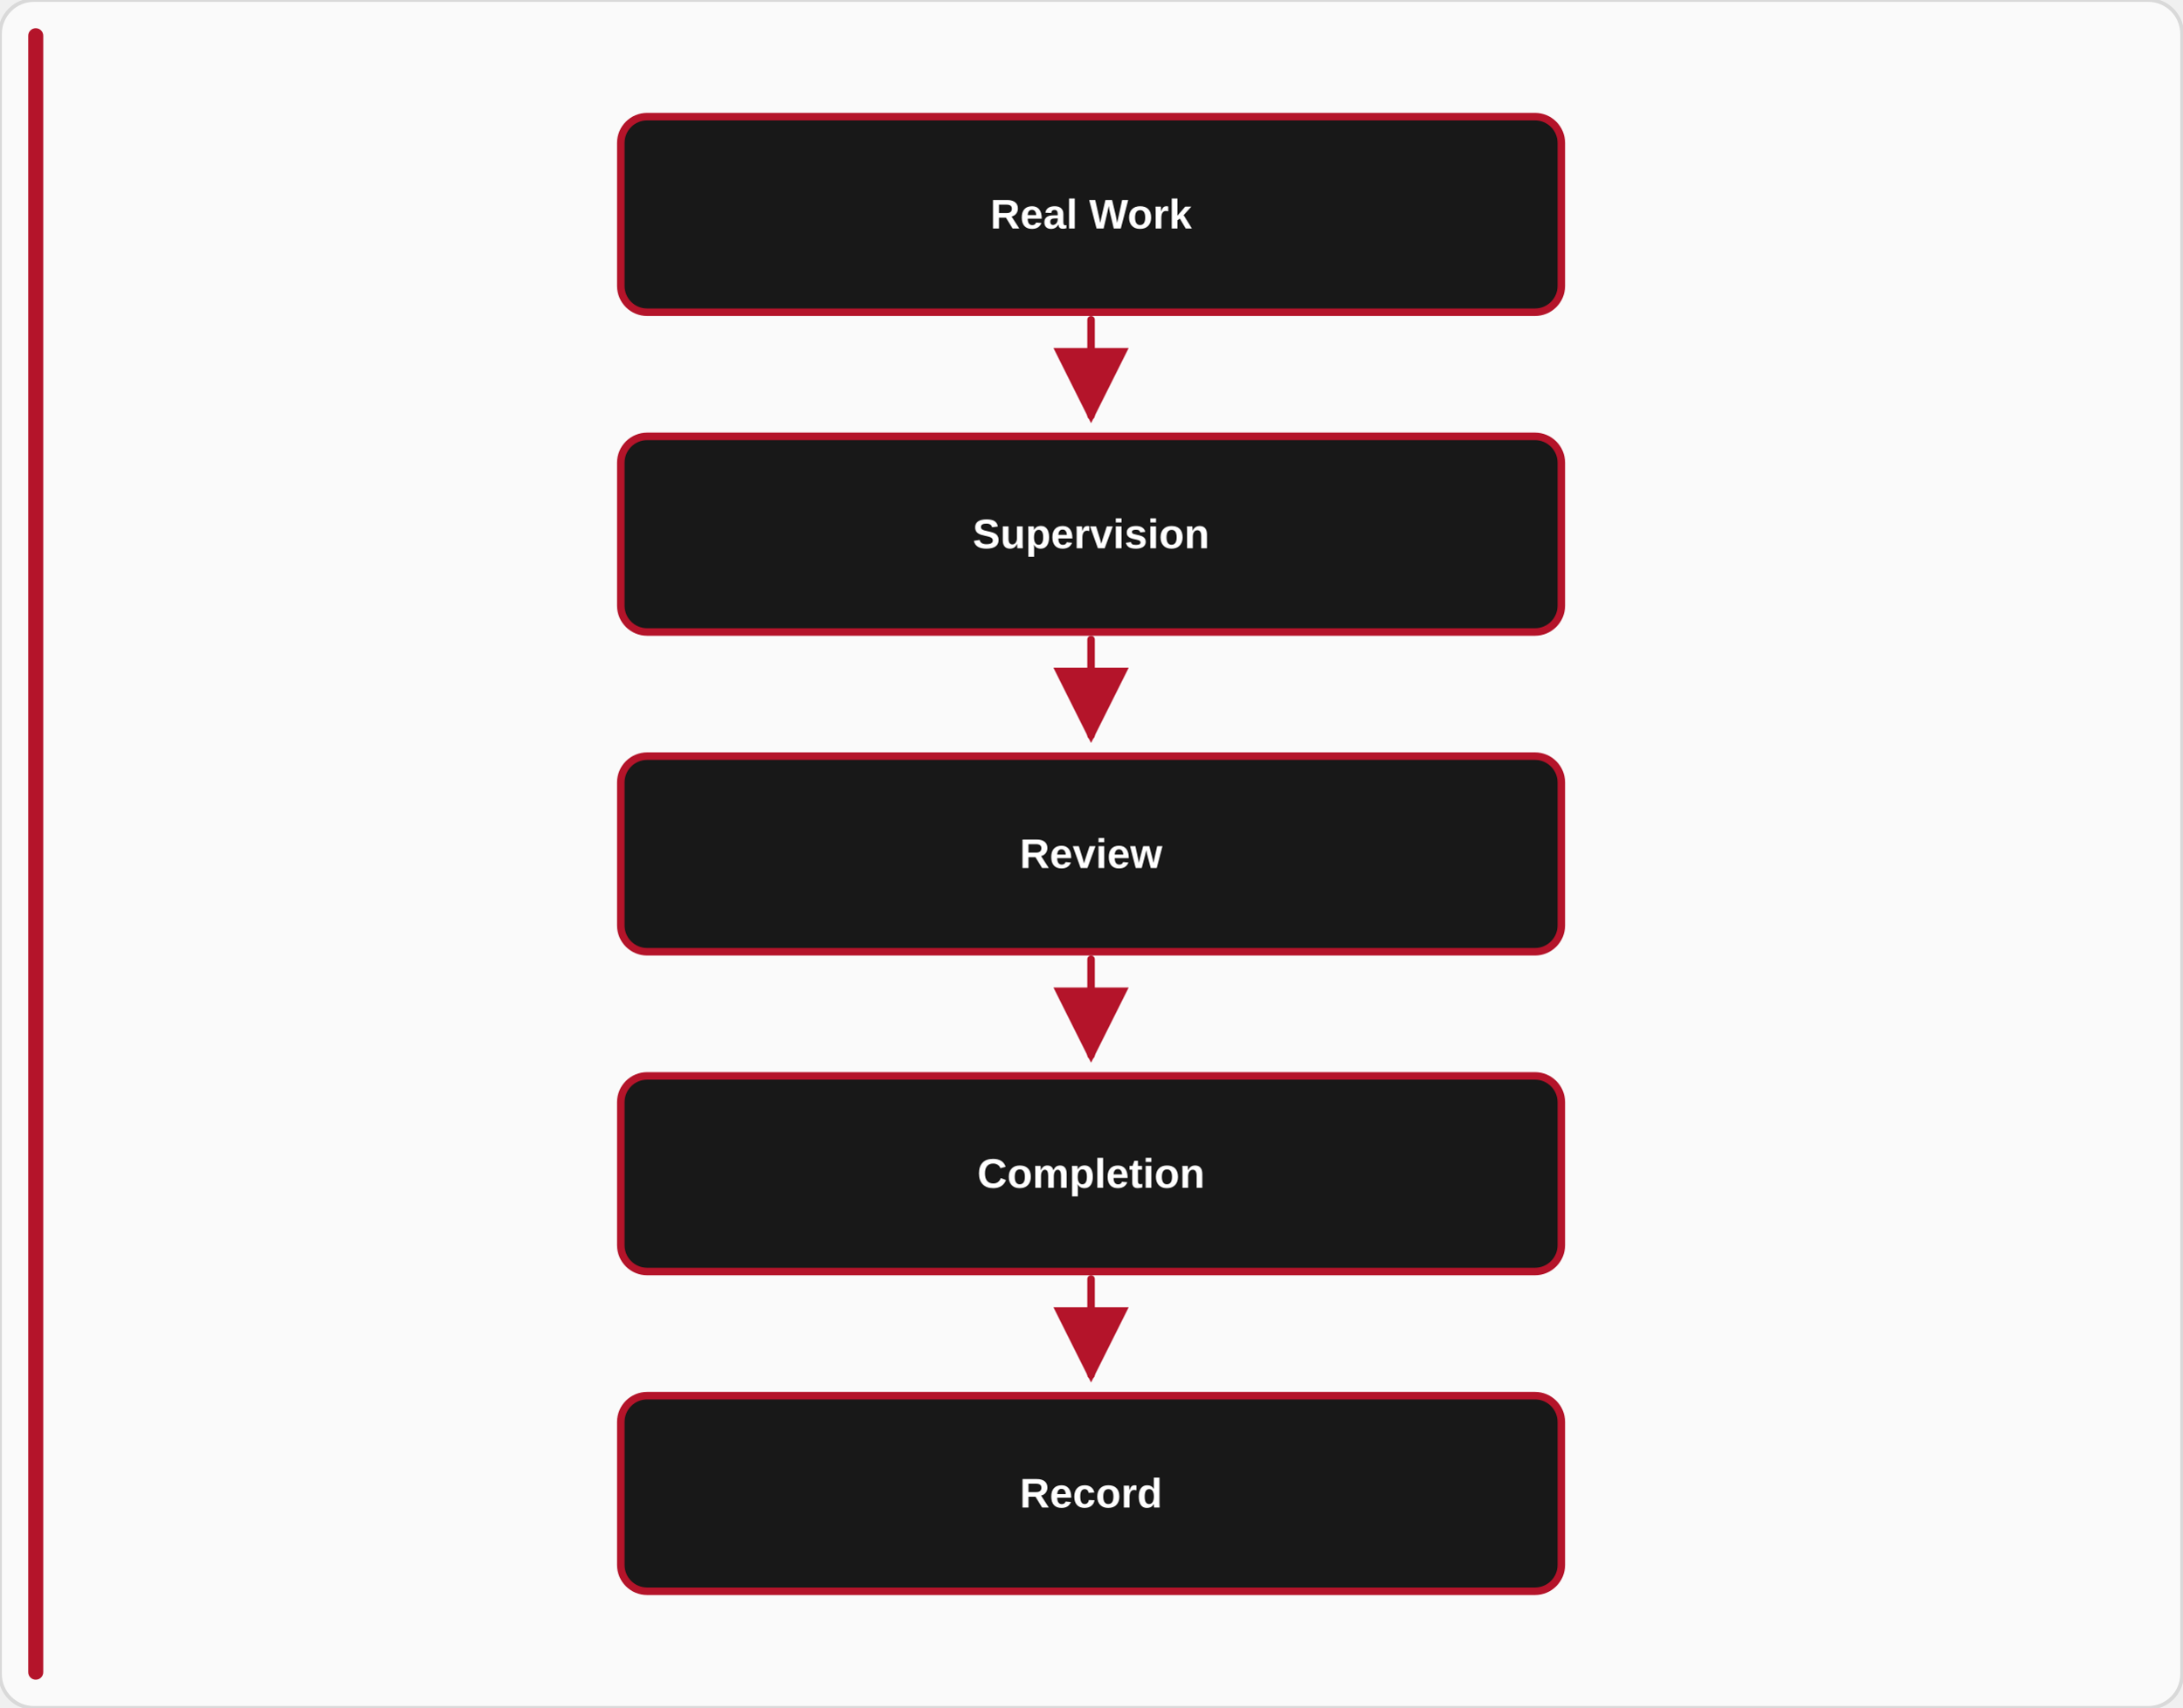
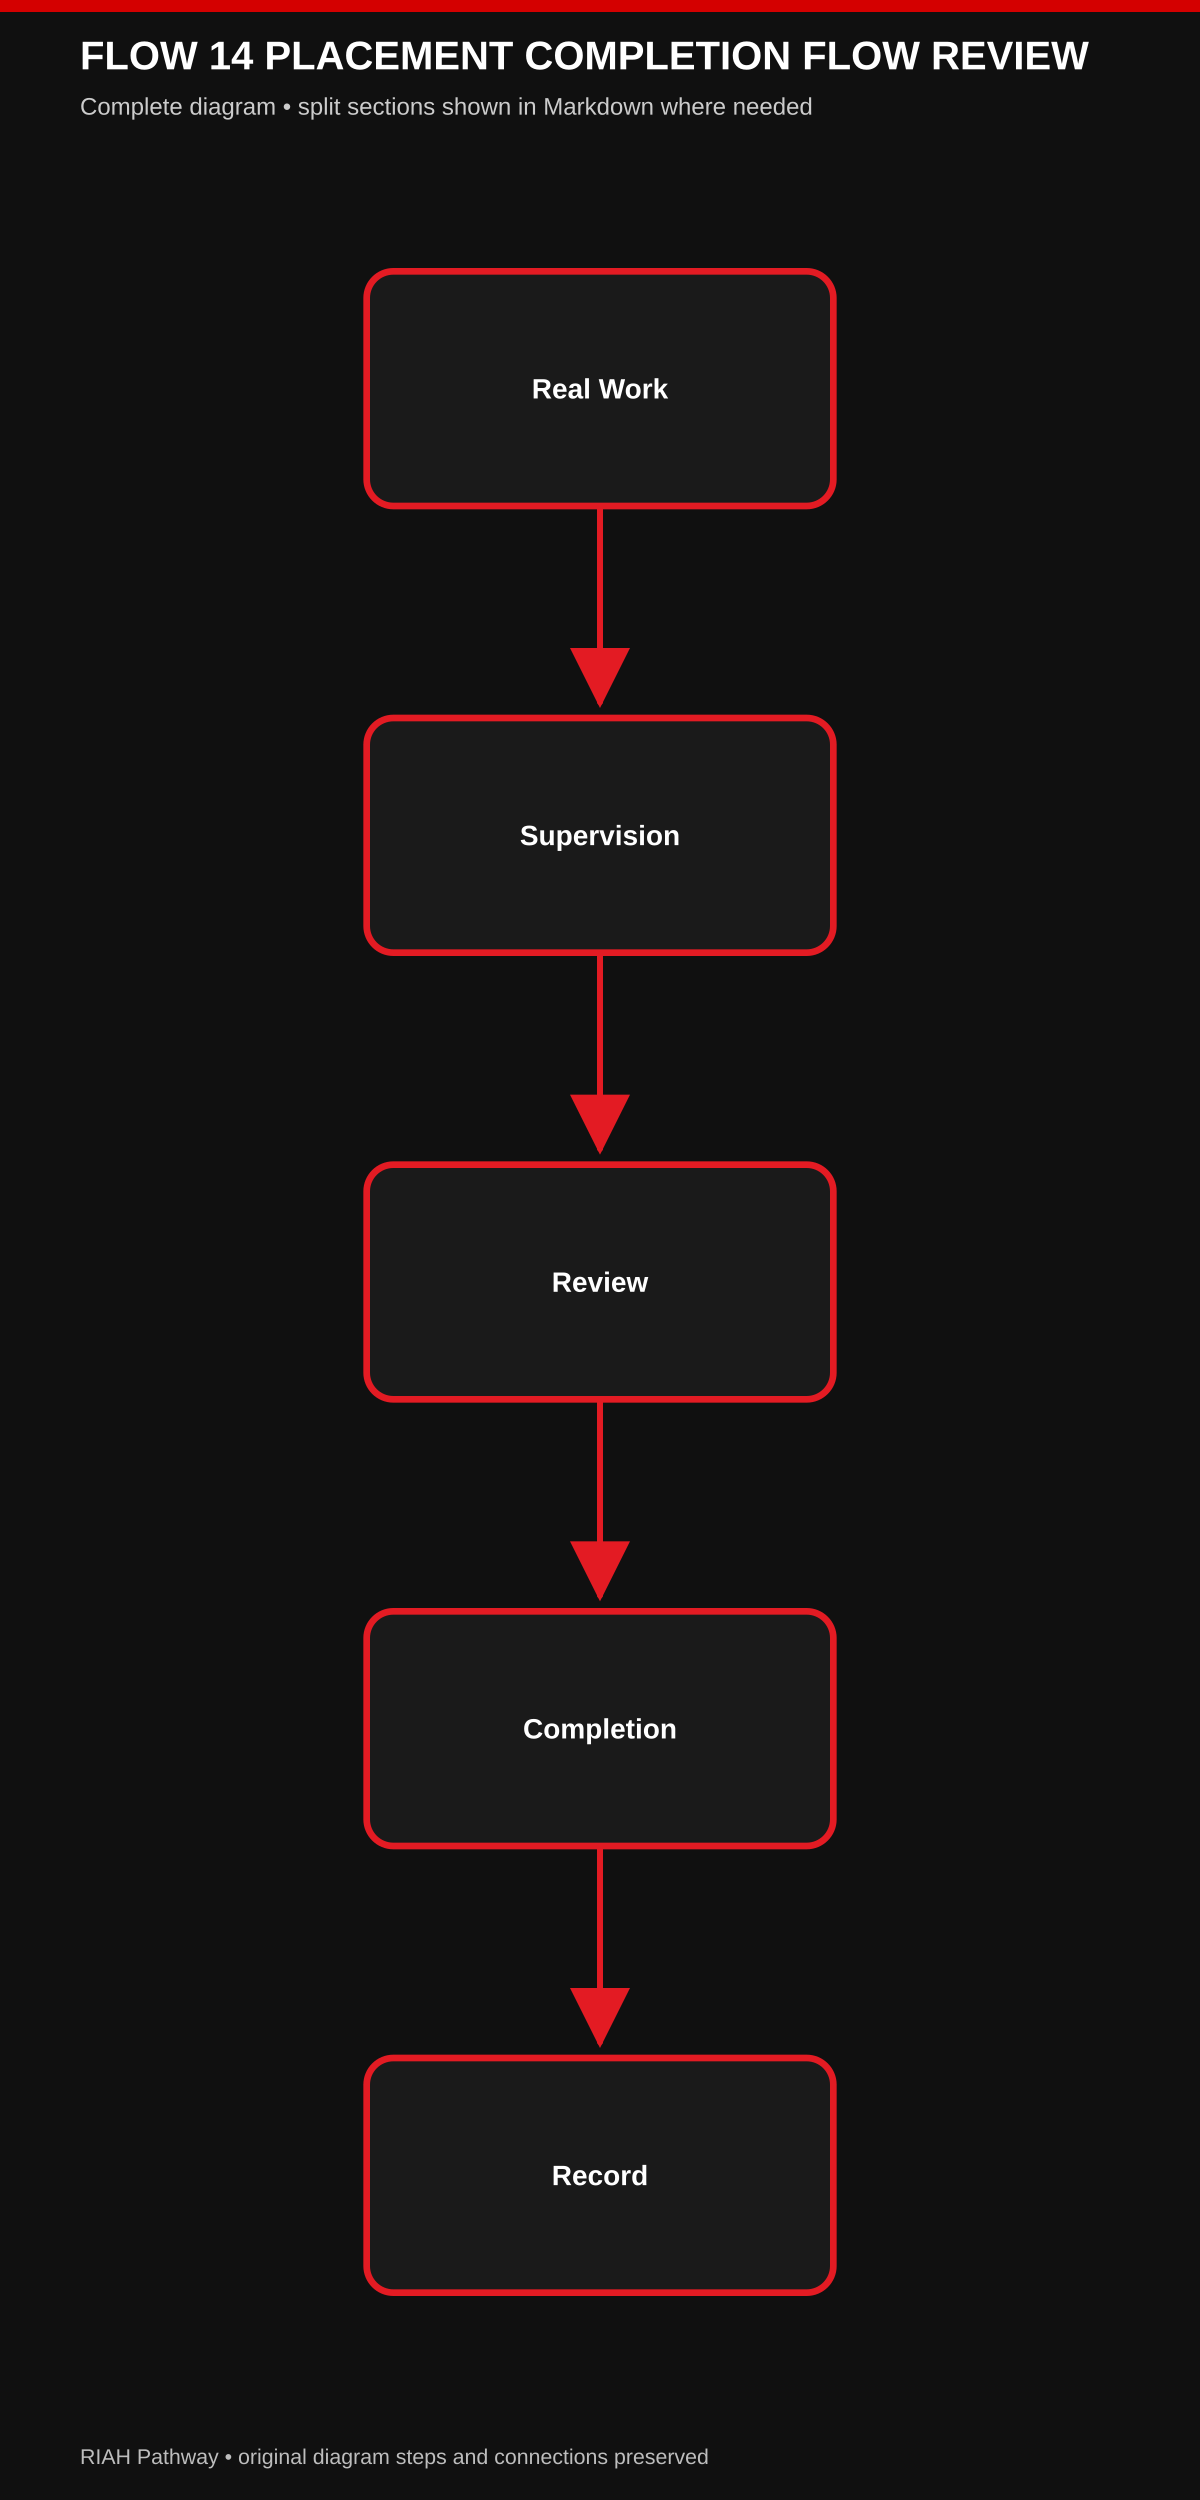
- <svg xmlns="http://www.w3.org/2000/svg" width="1160" height="908" viewBox="0 0 1160 908" role="img" aria-label="Placement Completion Flow — Review">
+ <svg xmlns="http://www.w3.org/2000/svg" width="900" height="1875" viewBox="0 0 900 1875" role="img" aria-label="FLOW 14 PLACEMENT COMPLETION FLOW REVIEW">
  <defs>
-     <marker id="ah" markerWidth="12" markerHeight="12" refX="10" refY="6" orient="auto">
-       <path d="M1,1 L11,6 L1,11 Z" fill="#B4142A" />
+     <marker id="arrow" markerWidth="10" markerHeight="10" refX="9" refY="5" orient="auto">
+       <path d="M0,0 L10,5 L0,10 Z" fill="#E31B23" />
    </marker>
  </defs>
-   <rect width="1160" height="908" fill="#FAFAFA" stroke="#D9D9D9" stroke-width="2" rx="18" />
-   <rect x="15" y="15" width="8" height="878" rx="4" fill="#B4142A" />
-   <path d="M580 170 C580 194, 580 197, 580 221" fill="none" stroke="#B4142A" stroke-width="4" stroke-linecap="round" marker-end="url(#ah)" />
-   <path d="M580 340 C580 364, 580 367, 580 391" fill="none" stroke="#B4142A" stroke-width="4" stroke-linecap="round" marker-end="url(#ah)" />
-   <path d="M580 510 C580 534, 580 537, 580 561" fill="none" stroke="#B4142A" stroke-width="4" stroke-linecap="round" marker-end="url(#ah)" />
-   <path d="M580 680 C580 704, 580 707, 580 731" fill="none" stroke="#B4142A" stroke-width="4" stroke-linecap="round" marker-end="url(#ah)" />
-   <rect x="330" y="62" width="500" height="104" rx="14" fill="#181818" stroke="#B4142A" stroke-width="4" />
-   <text x="580" y="121.48" font-family="Arial, Helvetica, sans-serif" font-weight="600" font-size="22" text-anchor="middle" fill="white">Real Work</text>
-   <rect x="330" y="232" width="500" height="104" rx="14" fill="#181818" stroke="#B4142A" stroke-width="4" />
-   <text x="580" y="291.48" font-family="Arial, Helvetica, sans-serif" font-weight="600" font-size="22" text-anchor="middle" fill="white">Supervision</text>
-   <rect x="330" y="402" width="500" height="104" rx="14" fill="#181818" stroke="#B4142A" stroke-width="4" />
-   <text x="580" y="461.48" font-family="Arial, Helvetica, sans-serif" font-weight="600" font-size="22" text-anchor="middle" fill="white">Review</text>
-   <rect x="330" y="572" width="500" height="104" rx="14" fill="#181818" stroke="#B4142A" stroke-width="4" />
-   <text x="580" y="631.48" font-family="Arial, Helvetica, sans-serif" font-weight="600" font-size="22" text-anchor="middle" fill="white">Completion</text>
-   <rect x="330" y="742" width="500" height="104" rx="14" fill="#181818" stroke="#B4142A" stroke-width="4" />
-   <text x="580" y="801.48" font-family="Arial, Helvetica, sans-serif" font-weight="600" font-size="22" text-anchor="middle" fill="white">Record</text>
+   <rect width="900" height="1875" fill="#101010" />
+   <rect width="900" height="9" fill="#D40000" />
+   <text x="60" y="52" fill="#FFFFFF" font-family="Arial,DejaVu Sans,sans-serif" font-size="30" font-weight="700">FLOW 14 PLACEMENT COMPLETION FLOW REVIEW</text>
+   <text x="60" y="86" fill="#CCCCCC" font-family="Arial,DejaVu Sans,sans-serif" font-size="18">Complete diagram • split sections shown in Markdown where needed</text>
+   <path d="M450,379.5 L450,453 L450,453 L450,526.5" stroke="#E31B23" stroke-width="4.5" fill="none" stroke-linecap="round" stroke-linejoin="round" marker-end="url(#arrow)" />
+   <path d="M450,714.5 L450,788 L450,788 L450,861.5" stroke="#E31B23" stroke-width="4.5" fill="none" stroke-linecap="round" stroke-linejoin="round" marker-end="url(#arrow)" />
+   <path d="M450,1049.5 L450,1123 L450,1123 L450,1196.5" stroke="#E31B23" stroke-width="4.5" fill="none" stroke-linecap="round" stroke-linejoin="round" marker-end="url(#arrow)" />
+   <path d="M450,1384.5 L450,1458 L450,1458 L450,1531.5" stroke="#E31B23" stroke-width="4.5" fill="none" stroke-linecap="round" stroke-linejoin="round" marker-end="url(#arrow)" />
+   <rect x="275" y="203.5" width="350" height="176" rx="20" fill="#1A1A1A" stroke="#E31B23" stroke-width="5" />
+   <text x="450" y="298.85" font-family="Arial,DejaVu Sans,sans-serif" fill="#FFFFFF" font-size="21" font-weight="700" text-anchor="middle">
+     <tspan x="450" dy="0">Real Work</tspan>
+   </text>
+   <rect x="275" y="538.5" width="350" height="176" rx="20" fill="#1A1A1A" stroke="#E31B23" stroke-width="5" />
+   <text x="450" y="633.85" font-family="Arial,DejaVu Sans,sans-serif" fill="#FFFFFF" font-size="21" font-weight="700" text-anchor="middle">
+     <tspan x="450" dy="0">Supervision</tspan>
+   </text>
+   <rect x="275" y="873.5" width="350" height="176" rx="20" fill="#1A1A1A" stroke="#E31B23" stroke-width="5" />
+   <text x="450" y="968.85" font-family="Arial,DejaVu Sans,sans-serif" fill="#FFFFFF" font-size="21" font-weight="700" text-anchor="middle">
+     <tspan x="450" dy="0">Review</tspan>
+   </text>
+   <rect x="275" y="1208.5" width="350" height="176" rx="20" fill="#1A1A1A" stroke="#E31B23" stroke-width="5" />
+   <text x="450" y="1303.85" font-family="Arial,DejaVu Sans,sans-serif" fill="#FFFFFF" font-size="21" font-weight="700" text-anchor="middle">
+     <tspan x="450" dy="0">Completion</tspan>
+   </text>
+   <rect x="275" y="1543.5" width="350" height="176" rx="20" fill="#1A1A1A" stroke="#E31B23" stroke-width="5" />
+   <text x="450" y="1638.85" font-family="Arial,DejaVu Sans,sans-serif" fill="#FFFFFF" font-size="21" font-weight="700" text-anchor="middle">
+     <tspan x="450" dy="0">Record</tspan>
+   </text>
+   <text x="60" y="1848" fill="#BDBDBD" font-family="Arial,DejaVu Sans,sans-serif" font-size="16">RIAH Pathway • original diagram steps and connections preserved</text>
</svg>
